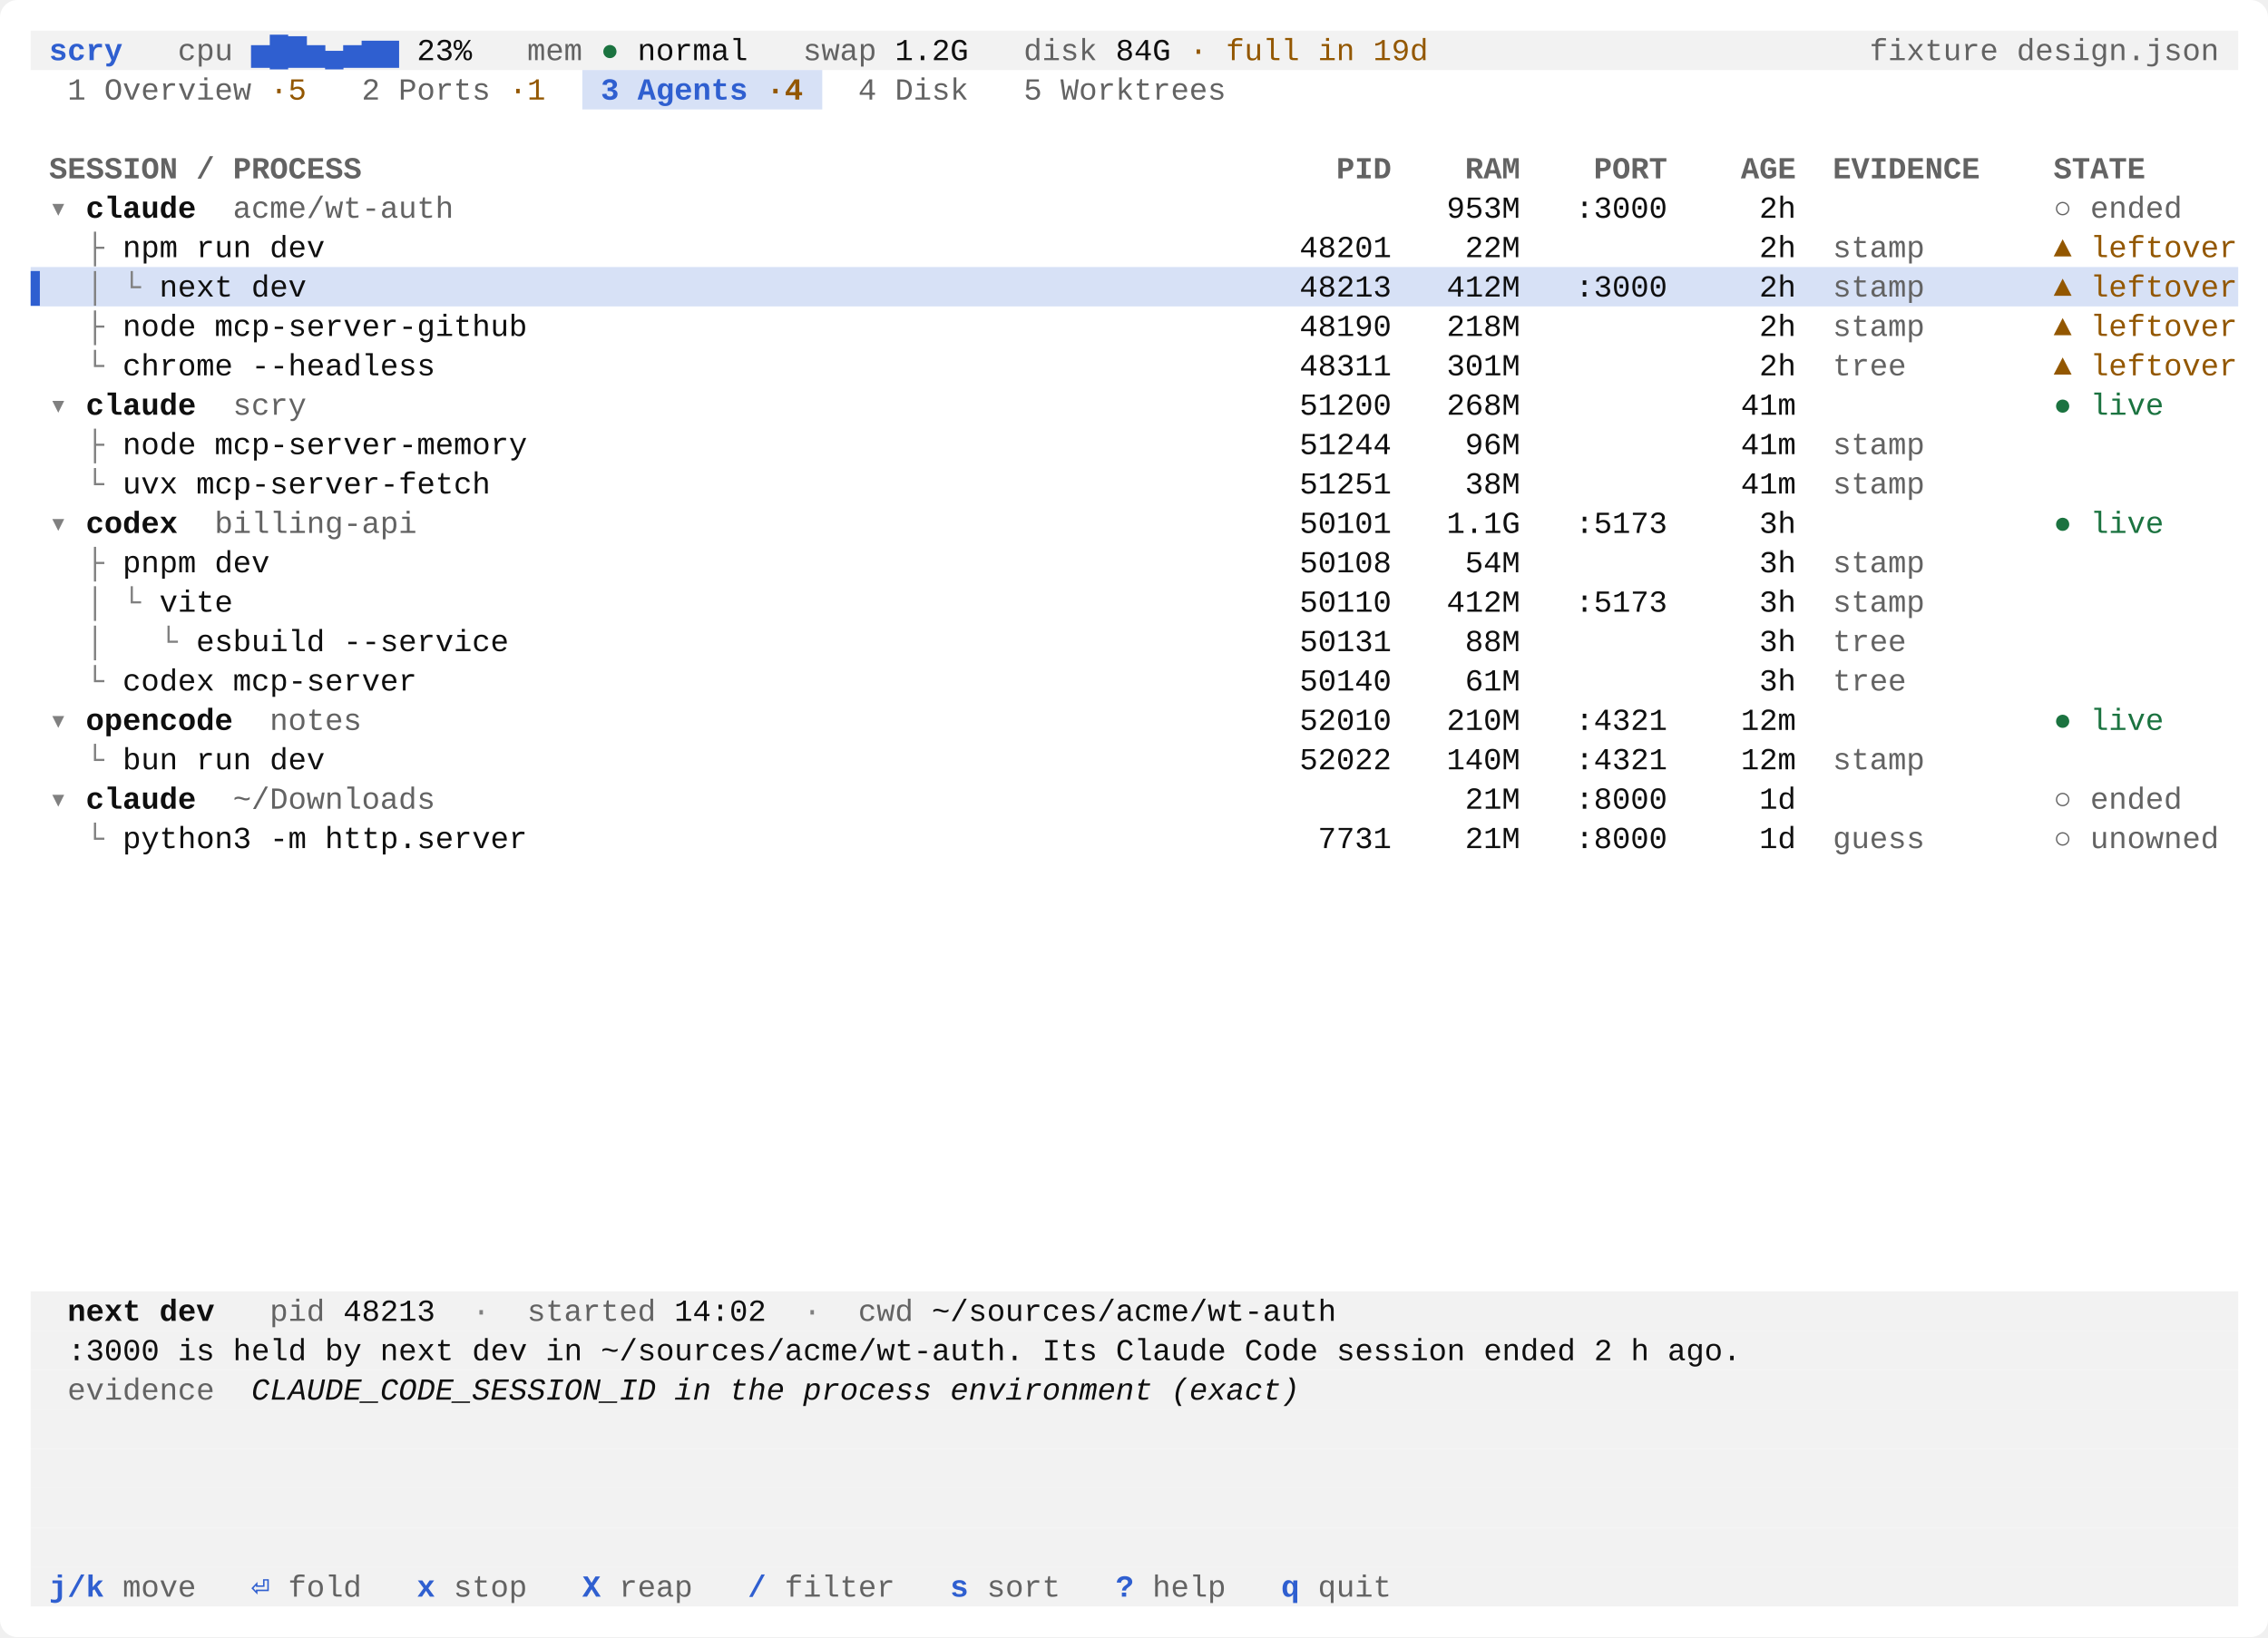
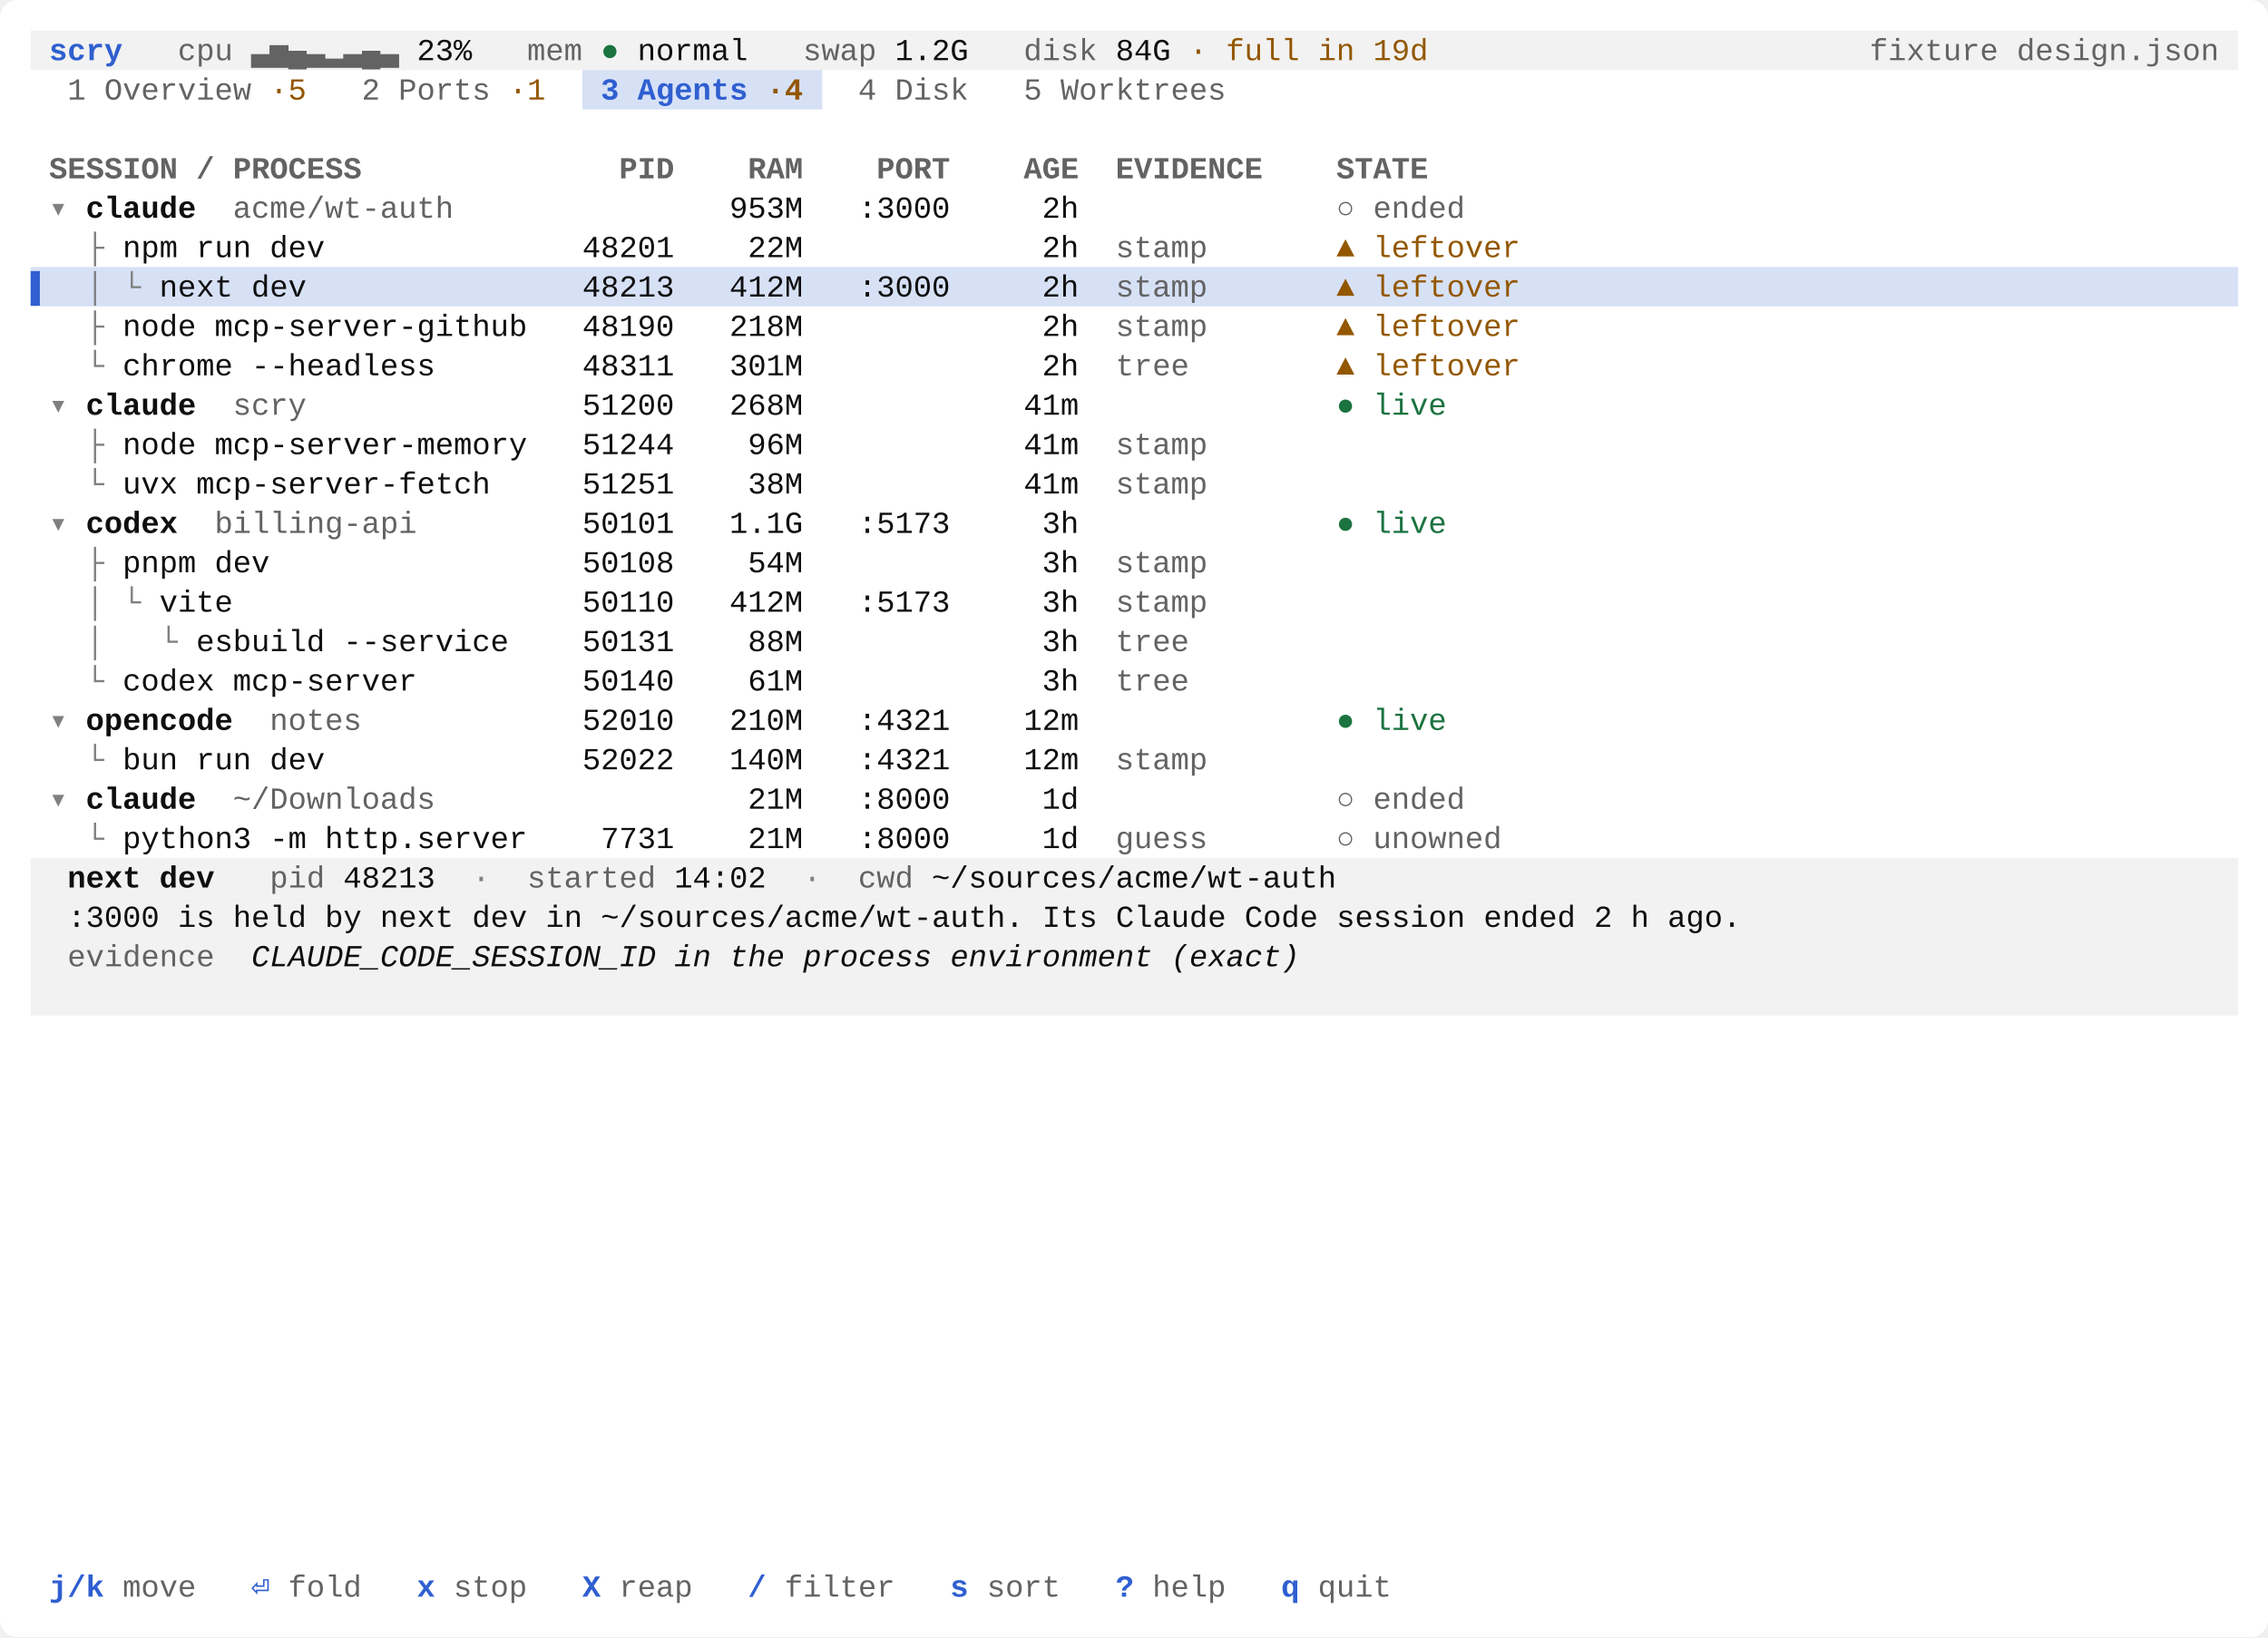
<svg xmlns="http://www.w3.org/2000/svg" width="1036" height="748" viewBox="0 0 1036 748">
  <style>text{font-family:ui-monospace,SFMono-Regular,"SF Mono",Menlo,Consolas,"Liberation Mono","DejaVu Sans Mono",monospace;font-size:14px;white-space:pre}</style>
  <rect width="1036" height="748" rx="8" fill="#ffffff" />
  <g transform="translate(14 14)">
    <rect x="0.0" y="0" width="1008.4" height="18" fill="#f2f2f2" />
    <text x="8.4" y="13.5" fill="#2f5fd0" textLength="33.6" lengthAdjust="spacingAndGlyphs" xml:space="preserve" font-weight="700">scry</text>
-     <text x="67.2" y="13.5" fill="#636363" textLength="25.2" lengthAdjust="spacingAndGlyphs" xml:space="preserve">cpu</text>
-     <text x="100.8" y="13.5" fill="#2f5fd0" textLength="67.2" lengthAdjust="spacingAndGlyphs" xml:space="preserve">▅█▇▅▄▅▆▆</text>
+     <text x="67.2" y="13.5" fill="#636363" textLength="100.8" lengthAdjust="spacingAndGlyphs" xml:space="preserve">cpu ▃▅▄▃▂▃▄▃</text>
    <text x="176.4" y="13.5" fill="#0f0f0f" textLength="25.2" lengthAdjust="spacingAndGlyphs" xml:space="preserve">23%</text>
    <text x="226.8" y="13.5" fill="#636363" textLength="25.2" lengthAdjust="spacingAndGlyphs" xml:space="preserve">mem</text>
    <text x="260.4" y="13.5" fill="#1b7340" textLength="8.4" lengthAdjust="spacingAndGlyphs" xml:space="preserve">●</text>
    <text x="277.2" y="13.5" fill="#0f0f0f" textLength="50.4" lengthAdjust="spacingAndGlyphs" xml:space="preserve">normal</text>
    <text x="352.8" y="13.5" fill="#636363" textLength="33.6" lengthAdjust="spacingAndGlyphs" xml:space="preserve">swap</text>
    <text x="394.8" y="13.5" fill="#0f0f0f" textLength="33.6" lengthAdjust="spacingAndGlyphs" xml:space="preserve">1.2G</text>
    <text x="453.6" y="13.5" fill="#636363" textLength="33.6" lengthAdjust="spacingAndGlyphs" xml:space="preserve">disk</text>
    <text x="495.6" y="13.5" fill="#0f0f0f" textLength="25.2" lengthAdjust="spacingAndGlyphs" xml:space="preserve">84G</text>
    <text x="529.2" y="13.5" fill="#935700" textLength="109.2" lengthAdjust="spacingAndGlyphs" xml:space="preserve">· full in 19d</text>
    <text x="840.0" y="13.5" fill="#636363" textLength="159.6" lengthAdjust="spacingAndGlyphs" xml:space="preserve">fixture design.json</text>
    <rect x="252.0" y="18" width="109.6" height="18" fill="#d7e1f6" />
    <text x="16.8" y="31.5" fill="#636363" textLength="84.0" lengthAdjust="spacingAndGlyphs" xml:space="preserve">1 Overview</text>
    <text x="109.2" y="31.5" fill="#935700" textLength="16.8" lengthAdjust="spacingAndGlyphs" xml:space="preserve">·5</text>
    <text x="151.2" y="31.5" fill="#636363" textLength="58.8" lengthAdjust="spacingAndGlyphs" xml:space="preserve">2 Ports</text>
    <text x="218.4" y="31.5" fill="#935700" textLength="16.8" lengthAdjust="spacingAndGlyphs" xml:space="preserve">·1</text>
    <text x="260.4" y="31.5" fill="#2f5fd0" textLength="67.2" lengthAdjust="spacingAndGlyphs" xml:space="preserve" font-weight="700">3 Agents</text>
    <text x="336.0" y="31.5" fill="#935700" textLength="16.8" lengthAdjust="spacingAndGlyphs" xml:space="preserve" font-weight="700">·4</text>
    <text x="378.0" y="31.5" fill="#636363" textLength="50.4" lengthAdjust="spacingAndGlyphs" xml:space="preserve">4 Disk</text>
    <text x="453.6" y="31.5" fill="#636363" textLength="92.4" lengthAdjust="spacingAndGlyphs" xml:space="preserve">5 Worktrees</text>
    <text x="8.4" y="67.5" fill="#636363" textLength="142.8" lengthAdjust="spacingAndGlyphs" xml:space="preserve" font-weight="700">SESSION / PROCESS</text>
-     <text x="596.4" y="67.5" fill="#636363" textLength="25.2" lengthAdjust="spacingAndGlyphs" xml:space="preserve" font-weight="700">PID</text>
-     <text x="655.2" y="67.5" fill="#636363" textLength="25.2" lengthAdjust="spacingAndGlyphs" xml:space="preserve" font-weight="700">RAM</text>
-     <text x="714.0" y="67.5" fill="#636363" textLength="33.6" lengthAdjust="spacingAndGlyphs" xml:space="preserve" font-weight="700">PORT</text>
-     <text x="781.2" y="67.5" fill="#636363" textLength="25.2" lengthAdjust="spacingAndGlyphs" xml:space="preserve" font-weight="700">AGE</text>
-     <text x="823.2" y="67.5" fill="#636363" textLength="67.2" lengthAdjust="spacingAndGlyphs" xml:space="preserve" font-weight="700">EVIDENCE</text>
-     <text x="924.0" y="67.5" fill="#636363" textLength="42.0" lengthAdjust="spacingAndGlyphs" xml:space="preserve" font-weight="700">STATE</text>
+     <text x="268.8" y="67.5" fill="#636363" textLength="25.2" lengthAdjust="spacingAndGlyphs" xml:space="preserve" font-weight="700">PID</text>
+     <text x="327.6" y="67.5" fill="#636363" textLength="25.2" lengthAdjust="spacingAndGlyphs" xml:space="preserve" font-weight="700">RAM</text>
+     <text x="386.4" y="67.5" fill="#636363" textLength="33.6" lengthAdjust="spacingAndGlyphs" xml:space="preserve" font-weight="700">PORT</text>
+     <text x="453.6" y="67.5" fill="#636363" textLength="25.2" lengthAdjust="spacingAndGlyphs" xml:space="preserve" font-weight="700">AGE</text>
+     <text x="495.6" y="67.5" fill="#636363" textLength="67.2" lengthAdjust="spacingAndGlyphs" xml:space="preserve" font-weight="700">EVIDENCE</text>
+     <text x="596.4" y="67.5" fill="#636363" textLength="42.0" lengthAdjust="spacingAndGlyphs" xml:space="preserve" font-weight="700">STATE</text>
    <text x="8.4" y="85.5" fill="#808080" textLength="8.4" lengthAdjust="spacingAndGlyphs" xml:space="preserve">▾</text>
    <text x="25.2" y="85.5" fill="#0f0f0f" textLength="50.4" lengthAdjust="spacingAndGlyphs" xml:space="preserve" font-weight="700">claude</text>
    <text x="92.4" y="85.5" fill="#636363" textLength="100.8" lengthAdjust="spacingAndGlyphs" xml:space="preserve">acme/wt-auth</text>
-     <text x="646.8" y="85.5" fill="#0f0f0f" textLength="33.6" lengthAdjust="spacingAndGlyphs" xml:space="preserve">953M</text>
-     <text x="705.6" y="85.5" fill="#0f0f0f" textLength="42.0" lengthAdjust="spacingAndGlyphs" xml:space="preserve">:3000</text>
-     <text x="789.6" y="85.5" fill="#0f0f0f" textLength="16.8" lengthAdjust="spacingAndGlyphs" xml:space="preserve">2h</text>
-     <text x="924.0" y="85.5" fill="#636363" textLength="58.8" lengthAdjust="spacingAndGlyphs" xml:space="preserve">○ ended</text>
+     <text x="319.2" y="85.5" fill="#0f0f0f" textLength="33.6" lengthAdjust="spacingAndGlyphs" xml:space="preserve">953M</text>
+     <text x="378.0" y="85.5" fill="#0f0f0f" textLength="42.0" lengthAdjust="spacingAndGlyphs" xml:space="preserve">:3000</text>
+     <text x="462.0" y="85.5" fill="#0f0f0f" textLength="16.8" lengthAdjust="spacingAndGlyphs" xml:space="preserve">2h</text>
+     <text x="596.4" y="85.5" fill="#636363" textLength="58.8" lengthAdjust="spacingAndGlyphs" xml:space="preserve">○ ended</text>
    <text x="25.2" y="103.5" fill="#808080" textLength="8.4" lengthAdjust="spacingAndGlyphs" xml:space="preserve">├</text>
    <text x="42.0" y="103.5" fill="#0f0f0f" textLength="92.4" lengthAdjust="spacingAndGlyphs" xml:space="preserve">npm run dev</text>
-     <text x="579.6" y="103.5" fill="#0f0f0f" textLength="42.0" lengthAdjust="spacingAndGlyphs" xml:space="preserve">48201</text>
-     <text x="655.2" y="103.5" fill="#0f0f0f" textLength="25.2" lengthAdjust="spacingAndGlyphs" xml:space="preserve">22M</text>
-     <text x="789.6" y="103.5" fill="#0f0f0f" textLength="16.8" lengthAdjust="spacingAndGlyphs" xml:space="preserve">2h</text>
-     <text x="823.2" y="103.5" fill="#636363" textLength="42.0" lengthAdjust="spacingAndGlyphs" xml:space="preserve">stamp</text>
-     <text x="924.0" y="103.5" fill="#935700" textLength="84.0" lengthAdjust="spacingAndGlyphs" xml:space="preserve">▲ leftover</text>
+     <text x="252.0" y="103.5" fill="#0f0f0f" textLength="42.0" lengthAdjust="spacingAndGlyphs" xml:space="preserve">48201</text>
+     <text x="327.6" y="103.5" fill="#0f0f0f" textLength="25.2" lengthAdjust="spacingAndGlyphs" xml:space="preserve">22M</text>
+     <text x="462.0" y="103.5" fill="#0f0f0f" textLength="16.8" lengthAdjust="spacingAndGlyphs" xml:space="preserve">2h</text>
+     <text x="495.6" y="103.5" fill="#636363" textLength="42.0" lengthAdjust="spacingAndGlyphs" xml:space="preserve">stamp</text>
+     <text x="596.4" y="103.5" fill="#935700" textLength="84.0" lengthAdjust="spacingAndGlyphs" xml:space="preserve">▲ leftover</text>
    <rect x="0.0" y="108" width="1008.4" height="18" fill="#d7e1f6" />
    <text x="0.0" y="121.5" fill="#2f5fd0" textLength="8.4" lengthAdjust="spacingAndGlyphs" xml:space="preserve">▌</text>
    <text x="25.2" y="121.5" fill="#808080" textLength="25.2" lengthAdjust="spacingAndGlyphs" xml:space="preserve">│ └</text>
    <text x="58.8" y="121.5" fill="#0f0f0f" textLength="67.2" lengthAdjust="spacingAndGlyphs" xml:space="preserve">next dev</text>
-     <text x="579.6" y="121.5" fill="#0f0f0f" textLength="42.0" lengthAdjust="spacingAndGlyphs" xml:space="preserve">48213</text>
-     <text x="646.8" y="121.5" fill="#0f0f0f" textLength="33.6" lengthAdjust="spacingAndGlyphs" xml:space="preserve">412M</text>
-     <text x="705.6" y="121.5" fill="#0f0f0f" textLength="42.0" lengthAdjust="spacingAndGlyphs" xml:space="preserve">:3000</text>
-     <text x="789.6" y="121.5" fill="#0f0f0f" textLength="16.8" lengthAdjust="spacingAndGlyphs" xml:space="preserve">2h</text>
-     <text x="823.2" y="121.5" fill="#636363" textLength="42.0" lengthAdjust="spacingAndGlyphs" xml:space="preserve">stamp</text>
-     <text x="924.0" y="121.5" fill="#935700" textLength="84.0" lengthAdjust="spacingAndGlyphs" xml:space="preserve">▲ leftover</text>
+     <text x="252.0" y="121.5" fill="#0f0f0f" textLength="42.0" lengthAdjust="spacingAndGlyphs" xml:space="preserve">48213</text>
+     <text x="319.2" y="121.5" fill="#0f0f0f" textLength="33.6" lengthAdjust="spacingAndGlyphs" xml:space="preserve">412M</text>
+     <text x="378.0" y="121.5" fill="#0f0f0f" textLength="42.0" lengthAdjust="spacingAndGlyphs" xml:space="preserve">:3000</text>
+     <text x="462.0" y="121.5" fill="#0f0f0f" textLength="16.8" lengthAdjust="spacingAndGlyphs" xml:space="preserve">2h</text>
+     <text x="495.6" y="121.5" fill="#636363" textLength="42.0" lengthAdjust="spacingAndGlyphs" xml:space="preserve">stamp</text>
+     <text x="596.4" y="121.5" fill="#935700" textLength="84.0" lengthAdjust="spacingAndGlyphs" xml:space="preserve">▲ leftover</text>
    <text x="25.2" y="139.5" fill="#808080" textLength="8.4" lengthAdjust="spacingAndGlyphs" xml:space="preserve">├</text>
    <text x="42.0" y="139.5" fill="#0f0f0f" textLength="184.8" lengthAdjust="spacingAndGlyphs" xml:space="preserve">node mcp-server-github</text>
-     <text x="579.6" y="139.5" fill="#0f0f0f" textLength="42.0" lengthAdjust="spacingAndGlyphs" xml:space="preserve">48190</text>
-     <text x="646.8" y="139.5" fill="#0f0f0f" textLength="33.6" lengthAdjust="spacingAndGlyphs" xml:space="preserve">218M</text>
-     <text x="789.6" y="139.5" fill="#0f0f0f" textLength="16.8" lengthAdjust="spacingAndGlyphs" xml:space="preserve">2h</text>
-     <text x="823.2" y="139.5" fill="#636363" textLength="42.0" lengthAdjust="spacingAndGlyphs" xml:space="preserve">stamp</text>
-     <text x="924.0" y="139.5" fill="#935700" textLength="84.0" lengthAdjust="spacingAndGlyphs" xml:space="preserve">▲ leftover</text>
+     <text x="252.0" y="139.5" fill="#0f0f0f" textLength="42.0" lengthAdjust="spacingAndGlyphs" xml:space="preserve">48190</text>
+     <text x="319.2" y="139.5" fill="#0f0f0f" textLength="33.6" lengthAdjust="spacingAndGlyphs" xml:space="preserve">218M</text>
+     <text x="462.0" y="139.5" fill="#0f0f0f" textLength="16.8" lengthAdjust="spacingAndGlyphs" xml:space="preserve">2h</text>
+     <text x="495.6" y="139.5" fill="#636363" textLength="42.0" lengthAdjust="spacingAndGlyphs" xml:space="preserve">stamp</text>
+     <text x="596.4" y="139.5" fill="#935700" textLength="84.0" lengthAdjust="spacingAndGlyphs" xml:space="preserve">▲ leftover</text>
    <text x="25.2" y="157.5" fill="#808080" textLength="8.4" lengthAdjust="spacingAndGlyphs" xml:space="preserve">└</text>
    <text x="42.0" y="157.5" fill="#0f0f0f" textLength="142.8" lengthAdjust="spacingAndGlyphs" xml:space="preserve">chrome --headless</text>
-     <text x="579.6" y="157.5" fill="#0f0f0f" textLength="42.0" lengthAdjust="spacingAndGlyphs" xml:space="preserve">48311</text>
-     <text x="646.8" y="157.5" fill="#0f0f0f" textLength="33.6" lengthAdjust="spacingAndGlyphs" xml:space="preserve">301M</text>
-     <text x="789.6" y="157.5" fill="#0f0f0f" textLength="16.8" lengthAdjust="spacingAndGlyphs" xml:space="preserve">2h</text>
-     <text x="823.2" y="157.5" fill="#636363" textLength="33.6" lengthAdjust="spacingAndGlyphs" xml:space="preserve">tree</text>
-     <text x="924.0" y="157.5" fill="#935700" textLength="84.0" lengthAdjust="spacingAndGlyphs" xml:space="preserve">▲ leftover</text>
+     <text x="252.0" y="157.5" fill="#0f0f0f" textLength="42.0" lengthAdjust="spacingAndGlyphs" xml:space="preserve">48311</text>
+     <text x="319.2" y="157.5" fill="#0f0f0f" textLength="33.6" lengthAdjust="spacingAndGlyphs" xml:space="preserve">301M</text>
+     <text x="462.0" y="157.5" fill="#0f0f0f" textLength="16.8" lengthAdjust="spacingAndGlyphs" xml:space="preserve">2h</text>
+     <text x="495.6" y="157.5" fill="#636363" textLength="33.6" lengthAdjust="spacingAndGlyphs" xml:space="preserve">tree</text>
+     <text x="596.4" y="157.5" fill="#935700" textLength="84.0" lengthAdjust="spacingAndGlyphs" xml:space="preserve">▲ leftover</text>
    <text x="8.4" y="175.5" fill="#808080" textLength="8.4" lengthAdjust="spacingAndGlyphs" xml:space="preserve">▾</text>
    <text x="25.2" y="175.5" fill="#0f0f0f" textLength="50.4" lengthAdjust="spacingAndGlyphs" xml:space="preserve" font-weight="700">claude</text>
    <text x="92.4" y="175.5" fill="#636363" textLength="33.6" lengthAdjust="spacingAndGlyphs" xml:space="preserve">scry</text>
-     <text x="579.6" y="175.5" fill="#0f0f0f" textLength="42.0" lengthAdjust="spacingAndGlyphs" xml:space="preserve">51200</text>
-     <text x="646.8" y="175.5" fill="#0f0f0f" textLength="33.6" lengthAdjust="spacingAndGlyphs" xml:space="preserve">268M</text>
-     <text x="781.2" y="175.5" fill="#0f0f0f" textLength="25.2" lengthAdjust="spacingAndGlyphs" xml:space="preserve">41m</text>
-     <text x="924.0" y="175.5" fill="#1b7340" textLength="50.4" lengthAdjust="spacingAndGlyphs" xml:space="preserve">● live</text>
+     <text x="252.0" y="175.5" fill="#0f0f0f" textLength="42.0" lengthAdjust="spacingAndGlyphs" xml:space="preserve">51200</text>
+     <text x="319.2" y="175.5" fill="#0f0f0f" textLength="33.6" lengthAdjust="spacingAndGlyphs" xml:space="preserve">268M</text>
+     <text x="453.6" y="175.5" fill="#0f0f0f" textLength="25.2" lengthAdjust="spacingAndGlyphs" xml:space="preserve">41m</text>
+     <text x="596.4" y="175.5" fill="#1b7340" textLength="50.4" lengthAdjust="spacingAndGlyphs" xml:space="preserve">● live</text>
    <text x="25.2" y="193.5" fill="#808080" textLength="8.4" lengthAdjust="spacingAndGlyphs" xml:space="preserve">├</text>
    <text x="42.0" y="193.5" fill="#0f0f0f" textLength="184.8" lengthAdjust="spacingAndGlyphs" xml:space="preserve">node mcp-server-memory</text>
-     <text x="579.6" y="193.5" fill="#0f0f0f" textLength="42.0" lengthAdjust="spacingAndGlyphs" xml:space="preserve">51244</text>
-     <text x="655.2" y="193.5" fill="#0f0f0f" textLength="25.2" lengthAdjust="spacingAndGlyphs" xml:space="preserve">96M</text>
-     <text x="781.2" y="193.5" fill="#0f0f0f" textLength="25.2" lengthAdjust="spacingAndGlyphs" xml:space="preserve">41m</text>
-     <text x="823.2" y="193.5" fill="#636363" textLength="42.0" lengthAdjust="spacingAndGlyphs" xml:space="preserve">stamp</text>
+     <text x="252.0" y="193.5" fill="#0f0f0f" textLength="42.0" lengthAdjust="spacingAndGlyphs" xml:space="preserve">51244</text>
+     <text x="327.6" y="193.5" fill="#0f0f0f" textLength="25.2" lengthAdjust="spacingAndGlyphs" xml:space="preserve">96M</text>
+     <text x="453.6" y="193.5" fill="#0f0f0f" textLength="25.2" lengthAdjust="spacingAndGlyphs" xml:space="preserve">41m</text>
+     <text x="495.6" y="193.5" fill="#636363" textLength="42.0" lengthAdjust="spacingAndGlyphs" xml:space="preserve">stamp</text>
    <text x="25.2" y="211.5" fill="#808080" textLength="8.4" lengthAdjust="spacingAndGlyphs" xml:space="preserve">└</text>
    <text x="42.0" y="211.5" fill="#0f0f0f" textLength="168.0" lengthAdjust="spacingAndGlyphs" xml:space="preserve">uvx mcp-server-fetch</text>
-     <text x="579.6" y="211.5" fill="#0f0f0f" textLength="42.0" lengthAdjust="spacingAndGlyphs" xml:space="preserve">51251</text>
-     <text x="655.2" y="211.5" fill="#0f0f0f" textLength="25.2" lengthAdjust="spacingAndGlyphs" xml:space="preserve">38M</text>
-     <text x="781.2" y="211.5" fill="#0f0f0f" textLength="25.2" lengthAdjust="spacingAndGlyphs" xml:space="preserve">41m</text>
-     <text x="823.2" y="211.5" fill="#636363" textLength="42.0" lengthAdjust="spacingAndGlyphs" xml:space="preserve">stamp</text>
+     <text x="252.0" y="211.5" fill="#0f0f0f" textLength="42.0" lengthAdjust="spacingAndGlyphs" xml:space="preserve">51251</text>
+     <text x="327.6" y="211.5" fill="#0f0f0f" textLength="25.2" lengthAdjust="spacingAndGlyphs" xml:space="preserve">38M</text>
+     <text x="453.6" y="211.5" fill="#0f0f0f" textLength="25.2" lengthAdjust="spacingAndGlyphs" xml:space="preserve">41m</text>
+     <text x="495.6" y="211.5" fill="#636363" textLength="42.0" lengthAdjust="spacingAndGlyphs" xml:space="preserve">stamp</text>
    <text x="8.4" y="229.5" fill="#808080" textLength="8.4" lengthAdjust="spacingAndGlyphs" xml:space="preserve">▾</text>
    <text x="25.2" y="229.5" fill="#0f0f0f" textLength="42.0" lengthAdjust="spacingAndGlyphs" xml:space="preserve" font-weight="700">codex</text>
    <text x="84.0" y="229.5" fill="#636363" textLength="92.4" lengthAdjust="spacingAndGlyphs" xml:space="preserve">billing-api</text>
-     <text x="579.6" y="229.5" fill="#0f0f0f" textLength="42.0" lengthAdjust="spacingAndGlyphs" xml:space="preserve">50101</text>
-     <text x="646.8" y="229.5" fill="#0f0f0f" textLength="33.6" lengthAdjust="spacingAndGlyphs" xml:space="preserve">1.1G</text>
-     <text x="705.6" y="229.5" fill="#0f0f0f" textLength="42.0" lengthAdjust="spacingAndGlyphs" xml:space="preserve">:5173</text>
-     <text x="789.6" y="229.5" fill="#0f0f0f" textLength="16.8" lengthAdjust="spacingAndGlyphs" xml:space="preserve">3h</text>
-     <text x="924.0" y="229.5" fill="#1b7340" textLength="50.4" lengthAdjust="spacingAndGlyphs" xml:space="preserve">● live</text>
+     <text x="252.0" y="229.5" fill="#0f0f0f" textLength="42.0" lengthAdjust="spacingAndGlyphs" xml:space="preserve">50101</text>
+     <text x="319.2" y="229.5" fill="#0f0f0f" textLength="33.6" lengthAdjust="spacingAndGlyphs" xml:space="preserve">1.1G</text>
+     <text x="378.0" y="229.5" fill="#0f0f0f" textLength="42.0" lengthAdjust="spacingAndGlyphs" xml:space="preserve">:5173</text>
+     <text x="462.0" y="229.5" fill="#0f0f0f" textLength="16.8" lengthAdjust="spacingAndGlyphs" xml:space="preserve">3h</text>
+     <text x="596.4" y="229.5" fill="#1b7340" textLength="50.4" lengthAdjust="spacingAndGlyphs" xml:space="preserve">● live</text>
    <text x="25.2" y="247.5" fill="#808080" textLength="8.4" lengthAdjust="spacingAndGlyphs" xml:space="preserve">├</text>
    <text x="42.0" y="247.5" fill="#0f0f0f" textLength="67.2" lengthAdjust="spacingAndGlyphs" xml:space="preserve">pnpm dev</text>
-     <text x="579.6" y="247.5" fill="#0f0f0f" textLength="42.0" lengthAdjust="spacingAndGlyphs" xml:space="preserve">50108</text>
-     <text x="655.2" y="247.5" fill="#0f0f0f" textLength="25.2" lengthAdjust="spacingAndGlyphs" xml:space="preserve">54M</text>
-     <text x="789.6" y="247.5" fill="#0f0f0f" textLength="16.8" lengthAdjust="spacingAndGlyphs" xml:space="preserve">3h</text>
-     <text x="823.2" y="247.5" fill="#636363" textLength="42.0" lengthAdjust="spacingAndGlyphs" xml:space="preserve">stamp</text>
+     <text x="252.0" y="247.5" fill="#0f0f0f" textLength="42.0" lengthAdjust="spacingAndGlyphs" xml:space="preserve">50108</text>
+     <text x="327.6" y="247.5" fill="#0f0f0f" textLength="25.2" lengthAdjust="spacingAndGlyphs" xml:space="preserve">54M</text>
+     <text x="462.0" y="247.5" fill="#0f0f0f" textLength="16.8" lengthAdjust="spacingAndGlyphs" xml:space="preserve">3h</text>
+     <text x="495.6" y="247.5" fill="#636363" textLength="42.0" lengthAdjust="spacingAndGlyphs" xml:space="preserve">stamp</text>
    <text x="25.2" y="265.5" fill="#808080" textLength="25.2" lengthAdjust="spacingAndGlyphs" xml:space="preserve">│ └</text>
    <text x="58.8" y="265.5" fill="#0f0f0f" textLength="33.6" lengthAdjust="spacingAndGlyphs" xml:space="preserve">vite</text>
-     <text x="579.6" y="265.5" fill="#0f0f0f" textLength="42.0" lengthAdjust="spacingAndGlyphs" xml:space="preserve">50110</text>
-     <text x="646.8" y="265.5" fill="#0f0f0f" textLength="33.6" lengthAdjust="spacingAndGlyphs" xml:space="preserve">412M</text>
-     <text x="705.6" y="265.5" fill="#0f0f0f" textLength="42.0" lengthAdjust="spacingAndGlyphs" xml:space="preserve">:5173</text>
-     <text x="789.6" y="265.5" fill="#0f0f0f" textLength="16.8" lengthAdjust="spacingAndGlyphs" xml:space="preserve">3h</text>
-     <text x="823.2" y="265.5" fill="#636363" textLength="42.0" lengthAdjust="spacingAndGlyphs" xml:space="preserve">stamp</text>
+     <text x="252.0" y="265.5" fill="#0f0f0f" textLength="42.0" lengthAdjust="spacingAndGlyphs" xml:space="preserve">50110</text>
+     <text x="319.2" y="265.5" fill="#0f0f0f" textLength="33.6" lengthAdjust="spacingAndGlyphs" xml:space="preserve">412M</text>
+     <text x="378.0" y="265.5" fill="#0f0f0f" textLength="42.0" lengthAdjust="spacingAndGlyphs" xml:space="preserve">:5173</text>
+     <text x="462.0" y="265.5" fill="#0f0f0f" textLength="16.8" lengthAdjust="spacingAndGlyphs" xml:space="preserve">3h</text>
+     <text x="495.6" y="265.5" fill="#636363" textLength="42.0" lengthAdjust="spacingAndGlyphs" xml:space="preserve">stamp</text>
    <text x="25.2" y="283.5" fill="#808080" textLength="8.4" lengthAdjust="spacingAndGlyphs" xml:space="preserve">│</text>
    <text x="58.8" y="283.5" fill="#808080" textLength="8.4" lengthAdjust="spacingAndGlyphs" xml:space="preserve">└</text>
    <text x="75.6" y="283.5" fill="#0f0f0f" textLength="142.8" lengthAdjust="spacingAndGlyphs" xml:space="preserve">esbuild --service</text>
-     <text x="579.6" y="283.5" fill="#0f0f0f" textLength="42.0" lengthAdjust="spacingAndGlyphs" xml:space="preserve">50131</text>
-     <text x="655.2" y="283.5" fill="#0f0f0f" textLength="25.2" lengthAdjust="spacingAndGlyphs" xml:space="preserve">88M</text>
-     <text x="789.6" y="283.5" fill="#0f0f0f" textLength="16.8" lengthAdjust="spacingAndGlyphs" xml:space="preserve">3h</text>
-     <text x="823.2" y="283.5" fill="#636363" textLength="33.6" lengthAdjust="spacingAndGlyphs" xml:space="preserve">tree</text>
+     <text x="252.0" y="283.5" fill="#0f0f0f" textLength="42.0" lengthAdjust="spacingAndGlyphs" xml:space="preserve">50131</text>
+     <text x="327.6" y="283.5" fill="#0f0f0f" textLength="25.2" lengthAdjust="spacingAndGlyphs" xml:space="preserve">88M</text>
+     <text x="462.0" y="283.5" fill="#0f0f0f" textLength="16.8" lengthAdjust="spacingAndGlyphs" xml:space="preserve">3h</text>
+     <text x="495.6" y="283.5" fill="#636363" textLength="33.6" lengthAdjust="spacingAndGlyphs" xml:space="preserve">tree</text>
    <text x="25.2" y="301.5" fill="#808080" textLength="8.4" lengthAdjust="spacingAndGlyphs" xml:space="preserve">└</text>
    <text x="42.0" y="301.5" fill="#0f0f0f" textLength="134.4" lengthAdjust="spacingAndGlyphs" xml:space="preserve">codex mcp-server</text>
-     <text x="579.6" y="301.5" fill="#0f0f0f" textLength="42.0" lengthAdjust="spacingAndGlyphs" xml:space="preserve">50140</text>
-     <text x="655.2" y="301.5" fill="#0f0f0f" textLength="25.2" lengthAdjust="spacingAndGlyphs" xml:space="preserve">61M</text>
-     <text x="789.6" y="301.5" fill="#0f0f0f" textLength="16.8" lengthAdjust="spacingAndGlyphs" xml:space="preserve">3h</text>
-     <text x="823.2" y="301.5" fill="#636363" textLength="33.6" lengthAdjust="spacingAndGlyphs" xml:space="preserve">tree</text>
+     <text x="252.0" y="301.5" fill="#0f0f0f" textLength="42.0" lengthAdjust="spacingAndGlyphs" xml:space="preserve">50140</text>
+     <text x="327.6" y="301.5" fill="#0f0f0f" textLength="25.2" lengthAdjust="spacingAndGlyphs" xml:space="preserve">61M</text>
+     <text x="462.0" y="301.5" fill="#0f0f0f" textLength="16.8" lengthAdjust="spacingAndGlyphs" xml:space="preserve">3h</text>
+     <text x="495.6" y="301.5" fill="#636363" textLength="33.6" lengthAdjust="spacingAndGlyphs" xml:space="preserve">tree</text>
    <text x="8.4" y="319.5" fill="#808080" textLength="8.4" lengthAdjust="spacingAndGlyphs" xml:space="preserve">▾</text>
    <text x="25.2" y="319.5" fill="#0f0f0f" textLength="67.2" lengthAdjust="spacingAndGlyphs" xml:space="preserve" font-weight="700">opencode</text>
    <text x="109.2" y="319.5" fill="#636363" textLength="42.0" lengthAdjust="spacingAndGlyphs" xml:space="preserve">notes</text>
-     <text x="579.6" y="319.5" fill="#0f0f0f" textLength="42.0" lengthAdjust="spacingAndGlyphs" xml:space="preserve">52010</text>
-     <text x="646.8" y="319.5" fill="#0f0f0f" textLength="33.6" lengthAdjust="spacingAndGlyphs" xml:space="preserve">210M</text>
-     <text x="705.6" y="319.5" fill="#0f0f0f" textLength="42.0" lengthAdjust="spacingAndGlyphs" xml:space="preserve">:4321</text>
-     <text x="781.2" y="319.5" fill="#0f0f0f" textLength="25.2" lengthAdjust="spacingAndGlyphs" xml:space="preserve">12m</text>
-     <text x="924.0" y="319.5" fill="#1b7340" textLength="50.4" lengthAdjust="spacingAndGlyphs" xml:space="preserve">● live</text>
+     <text x="252.0" y="319.5" fill="#0f0f0f" textLength="42.0" lengthAdjust="spacingAndGlyphs" xml:space="preserve">52010</text>
+     <text x="319.2" y="319.5" fill="#0f0f0f" textLength="33.6" lengthAdjust="spacingAndGlyphs" xml:space="preserve">210M</text>
+     <text x="378.0" y="319.5" fill="#0f0f0f" textLength="42.0" lengthAdjust="spacingAndGlyphs" xml:space="preserve">:4321</text>
+     <text x="453.6" y="319.5" fill="#0f0f0f" textLength="25.2" lengthAdjust="spacingAndGlyphs" xml:space="preserve">12m</text>
+     <text x="596.4" y="319.5" fill="#1b7340" textLength="50.4" lengthAdjust="spacingAndGlyphs" xml:space="preserve">● live</text>
    <text x="25.2" y="337.5" fill="#808080" textLength="8.4" lengthAdjust="spacingAndGlyphs" xml:space="preserve">└</text>
    <text x="42.0" y="337.5" fill="#0f0f0f" textLength="92.4" lengthAdjust="spacingAndGlyphs" xml:space="preserve">bun run dev</text>
-     <text x="579.6" y="337.5" fill="#0f0f0f" textLength="42.0" lengthAdjust="spacingAndGlyphs" xml:space="preserve">52022</text>
-     <text x="646.8" y="337.5" fill="#0f0f0f" textLength="33.6" lengthAdjust="spacingAndGlyphs" xml:space="preserve">140M</text>
-     <text x="705.6" y="337.5" fill="#0f0f0f" textLength="42.0" lengthAdjust="spacingAndGlyphs" xml:space="preserve">:4321</text>
-     <text x="781.2" y="337.5" fill="#0f0f0f" textLength="25.2" lengthAdjust="spacingAndGlyphs" xml:space="preserve">12m</text>
-     <text x="823.2" y="337.5" fill="#636363" textLength="42.0" lengthAdjust="spacingAndGlyphs" xml:space="preserve">stamp</text>
+     <text x="252.0" y="337.5" fill="#0f0f0f" textLength="42.0" lengthAdjust="spacingAndGlyphs" xml:space="preserve">52022</text>
+     <text x="319.2" y="337.5" fill="#0f0f0f" textLength="33.6" lengthAdjust="spacingAndGlyphs" xml:space="preserve">140M</text>
+     <text x="378.0" y="337.5" fill="#0f0f0f" textLength="42.0" lengthAdjust="spacingAndGlyphs" xml:space="preserve">:4321</text>
+     <text x="453.6" y="337.5" fill="#0f0f0f" textLength="25.2" lengthAdjust="spacingAndGlyphs" xml:space="preserve">12m</text>
+     <text x="495.6" y="337.5" fill="#636363" textLength="42.0" lengthAdjust="spacingAndGlyphs" xml:space="preserve">stamp</text>
    <text x="8.4" y="355.5" fill="#808080" textLength="8.4" lengthAdjust="spacingAndGlyphs" xml:space="preserve">▾</text>
    <text x="25.2" y="355.5" fill="#0f0f0f" textLength="50.4" lengthAdjust="spacingAndGlyphs" xml:space="preserve" font-weight="700">claude</text>
    <text x="92.4" y="355.5" fill="#636363" textLength="92.4" lengthAdjust="spacingAndGlyphs" xml:space="preserve">~/Downloads</text>
-     <text x="655.2" y="355.5" fill="#0f0f0f" textLength="25.2" lengthAdjust="spacingAndGlyphs" xml:space="preserve">21M</text>
-     <text x="705.6" y="355.5" fill="#0f0f0f" textLength="42.0" lengthAdjust="spacingAndGlyphs" xml:space="preserve">:8000</text>
-     <text x="789.6" y="355.5" fill="#0f0f0f" textLength="16.8" lengthAdjust="spacingAndGlyphs" xml:space="preserve">1d</text>
-     <text x="924.0" y="355.5" fill="#636363" textLength="58.8" lengthAdjust="spacingAndGlyphs" xml:space="preserve">○ ended</text>
+     <text x="327.6" y="355.5" fill="#0f0f0f" textLength="25.2" lengthAdjust="spacingAndGlyphs" xml:space="preserve">21M</text>
+     <text x="378.0" y="355.5" fill="#0f0f0f" textLength="42.0" lengthAdjust="spacingAndGlyphs" xml:space="preserve">:8000</text>
+     <text x="462.0" y="355.5" fill="#0f0f0f" textLength="16.8" lengthAdjust="spacingAndGlyphs" xml:space="preserve">1d</text>
+     <text x="596.4" y="355.5" fill="#636363" textLength="58.8" lengthAdjust="spacingAndGlyphs" xml:space="preserve">○ ended</text>
    <text x="25.2" y="373.5" fill="#808080" textLength="8.4" lengthAdjust="spacingAndGlyphs" xml:space="preserve">└</text>
    <text x="42.0" y="373.5" fill="#0f0f0f" textLength="184.8" lengthAdjust="spacingAndGlyphs" xml:space="preserve">python3 -m http.server</text>
-     <text x="588.0" y="373.5" fill="#0f0f0f" textLength="33.6" lengthAdjust="spacingAndGlyphs" xml:space="preserve">7731</text>
-     <text x="655.2" y="373.5" fill="#0f0f0f" textLength="25.2" lengthAdjust="spacingAndGlyphs" xml:space="preserve">21M</text>
-     <text x="705.6" y="373.5" fill="#0f0f0f" textLength="42.0" lengthAdjust="spacingAndGlyphs" xml:space="preserve">:8000</text>
-     <text x="789.6" y="373.5" fill="#0f0f0f" textLength="16.8" lengthAdjust="spacingAndGlyphs" xml:space="preserve">1d</text>
-     <text x="823.2" y="373.5" fill="#636363" textLength="42.0" lengthAdjust="spacingAndGlyphs" xml:space="preserve">guess</text>
-     <text x="924.0" y="373.5" fill="#636363" textLength="75.6" lengthAdjust="spacingAndGlyphs" xml:space="preserve">○ unowned</text>
-     <rect x="0.0" y="576" width="1008.4" height="18" fill="#f2f2f2" />
-     <text x="16.8" y="589.5" fill="#0f0f0f" textLength="67.2" lengthAdjust="spacingAndGlyphs" xml:space="preserve" font-weight="700">next dev</text>
-     <text x="109.2" y="589.5" fill="#636363" textLength="25.2" lengthAdjust="spacingAndGlyphs" xml:space="preserve">pid</text>
-     <text x="142.8" y="589.5" fill="#0f0f0f" textLength="42.0" lengthAdjust="spacingAndGlyphs" xml:space="preserve">48213</text>
-     <text x="201.6" y="589.5" fill="#808080" textLength="8.4" lengthAdjust="spacingAndGlyphs" xml:space="preserve">·</text>
-     <text x="226.8" y="589.5" fill="#636363" textLength="58.8" lengthAdjust="spacingAndGlyphs" xml:space="preserve">started</text>
-     <text x="294.0" y="589.5" fill="#0f0f0f" textLength="42.0" lengthAdjust="spacingAndGlyphs" xml:space="preserve">14:02</text>
-     <text x="352.8" y="589.5" fill="#808080" textLength="8.4" lengthAdjust="spacingAndGlyphs" xml:space="preserve">·</text>
-     <text x="378.0" y="589.5" fill="#636363" textLength="25.2" lengthAdjust="spacingAndGlyphs" xml:space="preserve">cwd</text>
-     <text x="411.6" y="589.5" fill="#0f0f0f" textLength="184.8" lengthAdjust="spacingAndGlyphs" xml:space="preserve">~/sources/acme/wt-auth</text>
-     <rect x="0.0" y="594" width="1008.4" height="18" fill="#f2f2f2" />
-     <text x="16.8" y="607.5" fill="#0f0f0f" textLength="764.4" lengthAdjust="spacingAndGlyphs" xml:space="preserve">:3000 is held by next dev in ~/sources/acme/wt-auth. Its Claude Code session ended 2 h ago.</text>
-     <rect x="0.0" y="612" width="1008.4" height="18" fill="#f2f2f2" />
-     <text x="16.8" y="625.5" fill="#636363" textLength="67.2" lengthAdjust="spacingAndGlyphs" xml:space="preserve">evidence</text>
-     <text x="100.8" y="625.5" fill="#0f0f0f" textLength="478.8" lengthAdjust="spacingAndGlyphs" xml:space="preserve" font-style="italic">CLAUDE_CODE_SESSION_ID in the process environment (exact)</text>
-     <rect x="0.0" y="630" width="1008.4" height="18" fill="#f2f2f2" />
-     <rect x="0.0" y="648" width="1008.4" height="18" fill="#f2f2f2" />
-     <rect x="0.0" y="666" width="1008.4" height="18" fill="#f2f2f2" />
-     <rect x="0.0" y="684" width="1008.4" height="18" fill="#f2f2f2" />
-     <rect x="0.0" y="702" width="1008.4" height="18" fill="#f2f2f2" />
+     <text x="260.4" y="373.5" fill="#0f0f0f" textLength="33.6" lengthAdjust="spacingAndGlyphs" xml:space="preserve">7731</text>
+     <text x="327.6" y="373.5" fill="#0f0f0f" textLength="25.2" lengthAdjust="spacingAndGlyphs" xml:space="preserve">21M</text>
+     <text x="378.0" y="373.5" fill="#0f0f0f" textLength="42.0" lengthAdjust="spacingAndGlyphs" xml:space="preserve">:8000</text>
+     <text x="462.0" y="373.5" fill="#0f0f0f" textLength="16.8" lengthAdjust="spacingAndGlyphs" xml:space="preserve">1d</text>
+     <text x="495.6" y="373.5" fill="#636363" textLength="42.0" lengthAdjust="spacingAndGlyphs" xml:space="preserve">guess</text>
+     <text x="596.4" y="373.5" fill="#636363" textLength="75.6" lengthAdjust="spacingAndGlyphs" xml:space="preserve">○ unowned</text>
+     <rect x="0.0" y="378" width="1008.4" height="18" fill="#f2f2f2" />
+     <text x="16.8" y="391.5" fill="#0f0f0f" textLength="67.2" lengthAdjust="spacingAndGlyphs" xml:space="preserve" font-weight="700">next dev</text>
+     <text x="109.2" y="391.5" fill="#636363" textLength="25.2" lengthAdjust="spacingAndGlyphs" xml:space="preserve">pid</text>
+     <text x="142.8" y="391.5" fill="#0f0f0f" textLength="42.0" lengthAdjust="spacingAndGlyphs" xml:space="preserve">48213</text>
+     <text x="201.6" y="391.5" fill="#808080" textLength="8.4" lengthAdjust="spacingAndGlyphs" xml:space="preserve">·</text>
+     <text x="226.8" y="391.5" fill="#636363" textLength="58.8" lengthAdjust="spacingAndGlyphs" xml:space="preserve">started</text>
+     <text x="294.0" y="391.5" fill="#0f0f0f" textLength="42.0" lengthAdjust="spacingAndGlyphs" xml:space="preserve">14:02</text>
+     <text x="352.8" y="391.5" fill="#808080" textLength="8.4" lengthAdjust="spacingAndGlyphs" xml:space="preserve">·</text>
+     <text x="378.0" y="391.5" fill="#636363" textLength="25.2" lengthAdjust="spacingAndGlyphs" xml:space="preserve">cwd</text>
+     <text x="411.6" y="391.5" fill="#0f0f0f" textLength="184.8" lengthAdjust="spacingAndGlyphs" xml:space="preserve">~/sources/acme/wt-auth</text>
+     <rect x="0.0" y="396" width="1008.4" height="18" fill="#f2f2f2" />
+     <text x="16.8" y="409.5" fill="#0f0f0f" textLength="764.4" lengthAdjust="spacingAndGlyphs" xml:space="preserve">:3000 is held by next dev in ~/sources/acme/wt-auth. Its Claude Code session ended 2 h ago.</text>
+     <rect x="0.0" y="414" width="1008.4" height="18" fill="#f2f2f2" />
+     <text x="16.8" y="427.5" fill="#636363" textLength="67.2" lengthAdjust="spacingAndGlyphs" xml:space="preserve">evidence</text>
+     <text x="100.8" y="427.5" fill="#0f0f0f" textLength="478.8" lengthAdjust="spacingAndGlyphs" xml:space="preserve" font-style="italic">CLAUDE_CODE_SESSION_ID in the process environment (exact)</text>
+     <rect x="0.0" y="432" width="1008.4" height="18" fill="#f2f2f2" />
    <text x="8.4" y="715.5" fill="#2f5fd0" textLength="25.2" lengthAdjust="spacingAndGlyphs" xml:space="preserve" font-weight="700">j/k</text>
    <text x="42.0" y="715.5" fill="#636363" textLength="33.6" lengthAdjust="spacingAndGlyphs" xml:space="preserve">move</text>
    <text x="100.8" y="715.5" fill="#2f5fd0" textLength="8.4" lengthAdjust="spacingAndGlyphs" xml:space="preserve" font-weight="700">⏎</text>
    <text x="117.6" y="715.5" fill="#636363" textLength="33.6" lengthAdjust="spacingAndGlyphs" xml:space="preserve">fold</text>
    <text x="176.4" y="715.5" fill="#2f5fd0" textLength="8.4" lengthAdjust="spacingAndGlyphs" xml:space="preserve" font-weight="700">x</text>
    <text x="193.2" y="715.5" fill="#636363" textLength="33.6" lengthAdjust="spacingAndGlyphs" xml:space="preserve">stop</text>
    <text x="252.0" y="715.5" fill="#2f5fd0" textLength="8.4" lengthAdjust="spacingAndGlyphs" xml:space="preserve" font-weight="700">X</text>
    <text x="268.8" y="715.5" fill="#636363" textLength="33.6" lengthAdjust="spacingAndGlyphs" xml:space="preserve">reap</text>
    <text x="327.6" y="715.5" fill="#2f5fd0" textLength="8.4" lengthAdjust="spacingAndGlyphs" xml:space="preserve" font-weight="700">/</text>
    <text x="344.4" y="715.5" fill="#636363" textLength="50.4" lengthAdjust="spacingAndGlyphs" xml:space="preserve">filter</text>
    <text x="420.0" y="715.5" fill="#2f5fd0" textLength="8.4" lengthAdjust="spacingAndGlyphs" xml:space="preserve" font-weight="700">s</text>
    <text x="436.8" y="715.5" fill="#636363" textLength="33.6" lengthAdjust="spacingAndGlyphs" xml:space="preserve">sort</text>
    <text x="495.6" y="715.5" fill="#2f5fd0" textLength="8.4" lengthAdjust="spacingAndGlyphs" xml:space="preserve" font-weight="700">?</text>
    <text x="512.4" y="715.5" fill="#636363" textLength="33.6" lengthAdjust="spacingAndGlyphs" xml:space="preserve">help</text>
    <text x="571.2" y="715.5" fill="#2f5fd0" textLength="8.4" lengthAdjust="spacingAndGlyphs" xml:space="preserve" font-weight="700">q</text>
    <text x="588.0" y="715.5" fill="#636363" textLength="33.6" lengthAdjust="spacingAndGlyphs" xml:space="preserve">quit</text>
  </g>
</svg>
